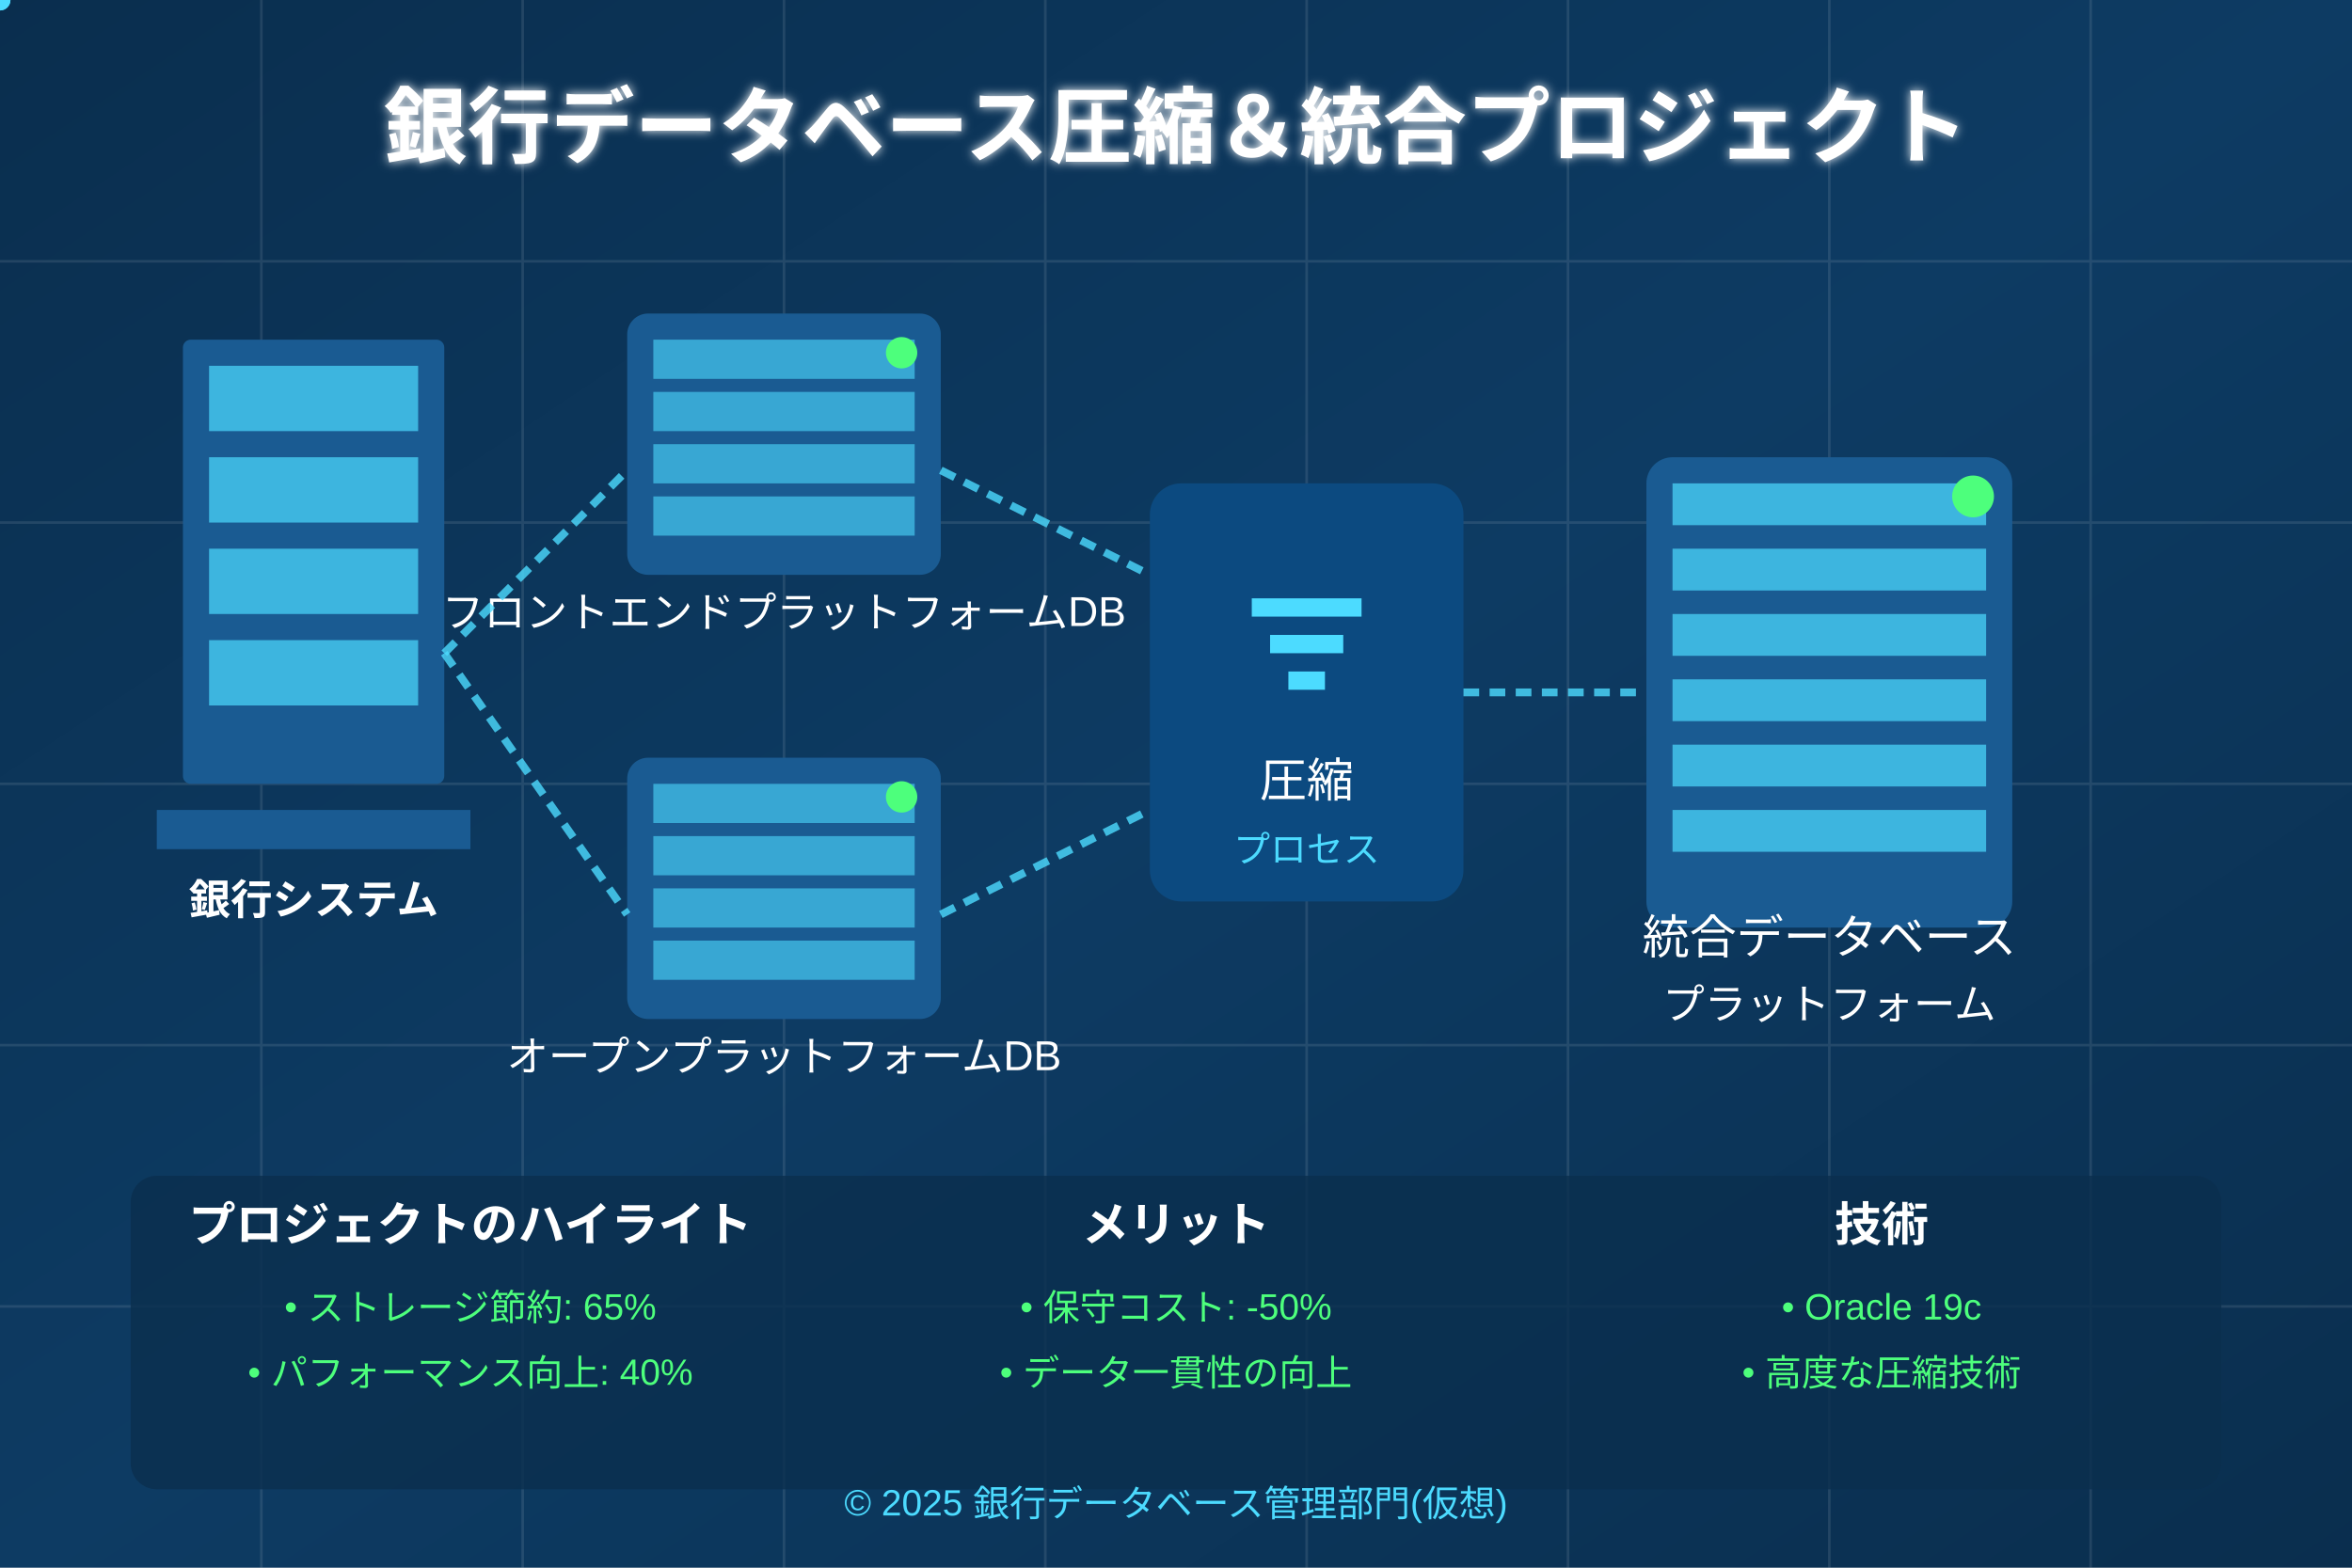
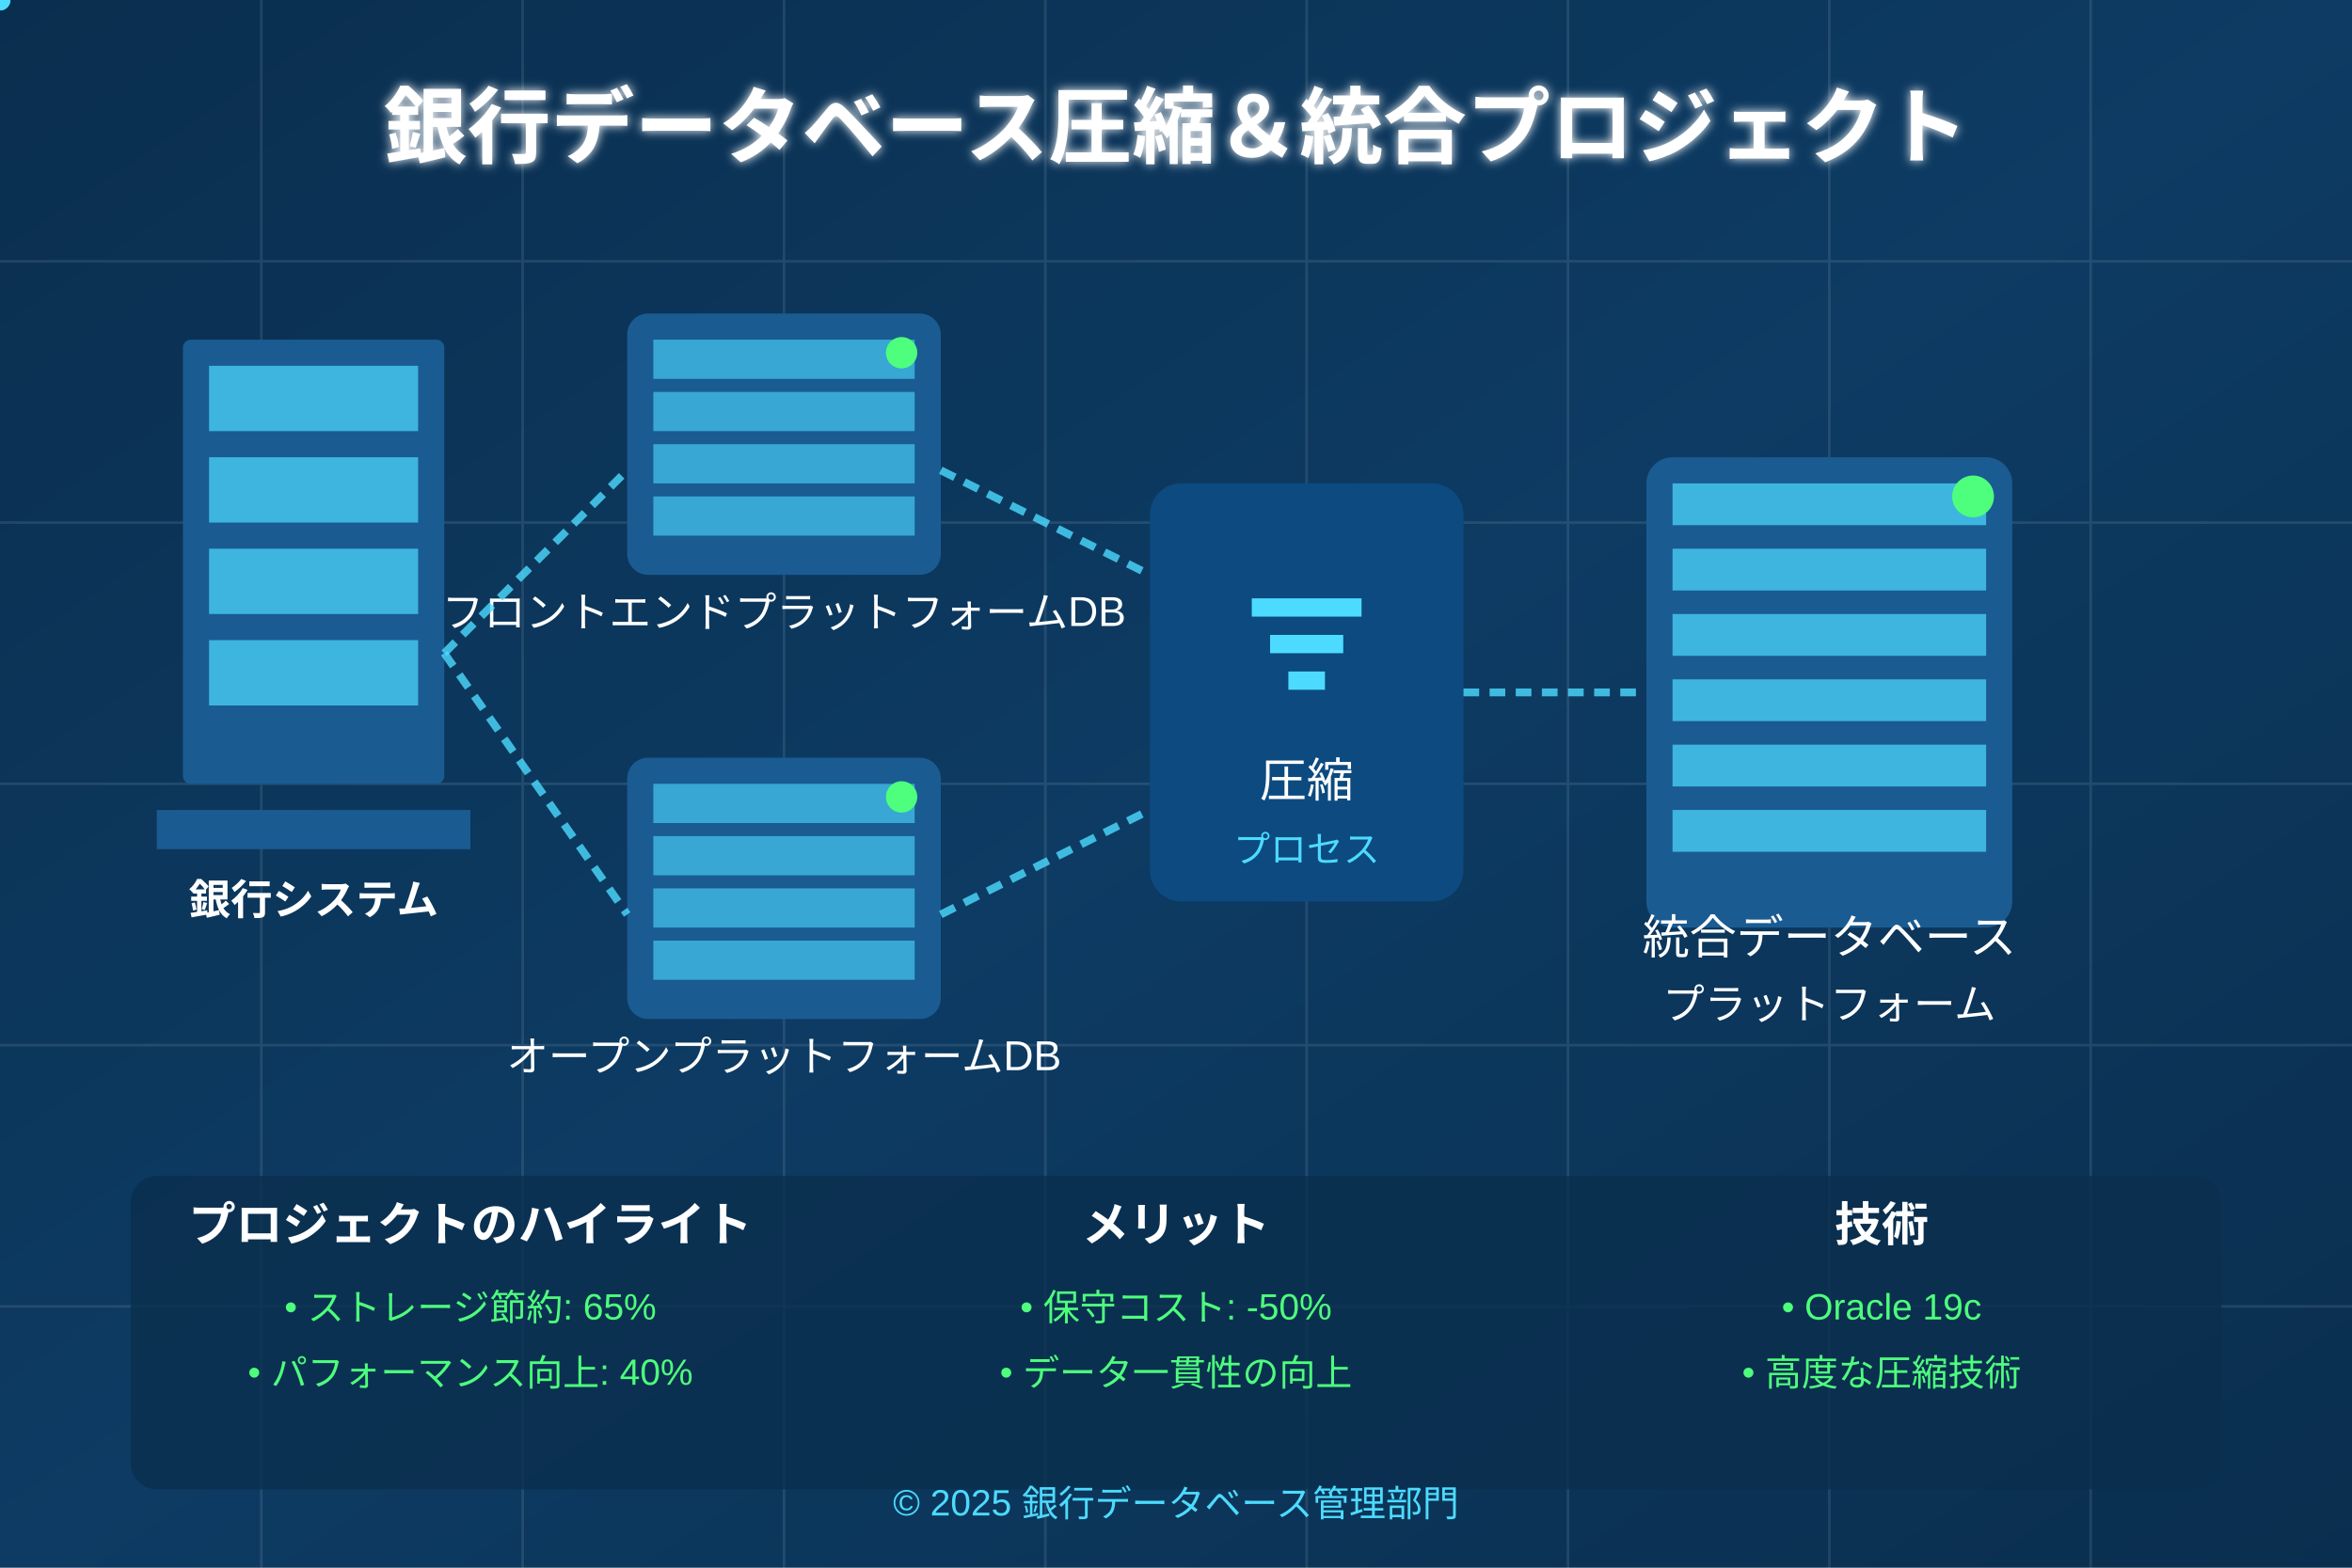
<svg xmlns="http://www.w3.org/2000/svg" width="900" height="600">
  <defs>
    <linearGradient id="bgGradient" x1="0%" y1="0%" x2="100%" y2="100%">
      <stop offset="0%" style="stop-color:#0a2e4e;stop-opacity:1" />
      <stop offset="50%" style="stop-color:#0d3b63;stop-opacity:1" />
      <stop offset="100%" style="stop-color:#0a2e4e;stop-opacity:1" />
    </linearGradient>
    <symbol id="compressIcon" viewBox="0 0 50 50">
      <path d="M10,10 L40,10 L40,15 L10,15 Z" fill="#4cdbff" />
      <path d="M15,20 L35,20 L35,25 L15,25 Z" fill="#4cdbff" />
      <path d="M20,30 L30,30 L30,35 L20,35 Z" fill="#4cdbff" />
    </symbol>
    <filter id="glow" x="-20%" y="-20%" width="140%" height="140%">
      <feGaussianBlur stdDeviation="2" result="blur" />
      <feComposite in="SourceGraphic" in2="blur" operator="over" />
    </filter>
  </defs>
  <rect width="900" height="600" fill="url(#bgGradient)" />
  <g opacity="0.1">
    <path d="M0,100 L900,100" stroke="#ffffff" stroke-width="1" />
    <path d="M0,200 L900,200" stroke="#ffffff" stroke-width="1" />
    <path d="M0,300 L900,300" stroke="#ffffff" stroke-width="1" />
    <path d="M0,400 L900,400" stroke="#ffffff" stroke-width="1" />
    <path d="M0,500 L900,500" stroke="#ffffff" stroke-width="1" />
    <path d="M100,0 L100,600" stroke="#ffffff" stroke-width="1" />
    <path d="M200,0 L200,600" stroke="#ffffff" stroke-width="1" />
    <path d="M300,0 L300,600" stroke="#ffffff" stroke-width="1" />
    <path d="M400,0 L400,600" stroke="#ffffff" stroke-width="1" />
    <path d="M500,0 L500,600" stroke="#ffffff" stroke-width="1" />
    <path d="M600,0 L600,600" stroke="#ffffff" stroke-width="1" />
    <path d="M700,0 L700,600" stroke="#ffffff" stroke-width="1" />
    <path d="M800,0 L800,600" stroke="#ffffff" stroke-width="1" />
  </g>
  <g filter="url(#glow)">
    <text x="450" y="60" font-family="Arial, sans-serif" font-size="32" fill="white" text-anchor="middle" font-weight="bold">銀行データベース圧縮＆統合プロジェクト</text>
  </g>
  <g transform="translate(120, 250)">
    <rect x="-50" y="-120" width="100" height="170" fill="#1a5b92" rx="3" />
    <rect x="-40" y="-110" width="80" height="25" fill="#4cdbff" opacity="0.7" />
    <rect x="-40" y="-75" width="80" height="25" fill="#4cdbff" opacity="0.7" />
    <rect x="-40" y="-40" width="80" height="25" fill="#4cdbff" opacity="0.7" />
    <rect x="-40" y="-5" width="80" height="25" fill="#4cdbff" opacity="0.7" />
    <rect x="-60" y="60" width="120" height="15" fill="#1a5b92" />
    <text x="0" y="100" font-family="Arial, sans-serif" font-size="16" fill="white" text-anchor="middle" font-weight="bold">銀行システム</text>
  </g>
  <g transform="translate(300, 180)">
    <rect x="-60" y="-60" width="120" height="100" fill="#1a5b92" rx="8" />
    <rect x="-50" y="-50" width="100" height="15" fill="#4cdbff" opacity="0.6" />
    <rect x="-50" y="-30" width="100" height="15" fill="#4cdbff" opacity="0.6" />
    <rect x="-50" y="-10" width="100" height="15" fill="#4cdbff" opacity="0.6" />
    <rect x="-50" y="10" width="100" height="15" fill="#4cdbff" opacity="0.6" />
    <circle cx="45" cy="-45" r="6" fill="#4dff7c">
      <animate attributeName="opacity" values="1;0.3;1" dur="2s" repeatCount="indefinite" />
    </circle>
    <text x="0" y="60" font-family="Arial, sans-serif" font-size="16" fill="white" text-anchor="middle">フロントエンドプラットフォームDB</text>
  </g>
  <g transform="translate(300, 350)">
    <rect x="-60" y="-60" width="120" height="100" fill="#1a5b92" rx="8" />
    <rect x="-50" y="-50" width="100" height="15" fill="#4cdbff" opacity="0.6" />
    <rect x="-50" y="-30" width="100" height="15" fill="#4cdbff" opacity="0.6" />
    <rect x="-50" y="-10" width="100" height="15" fill="#4cdbff" opacity="0.6" />
    <rect x="-50" y="10" width="100" height="15" fill="#4cdbff" opacity="0.6" />
    <circle cx="45" cy="-45" r="6" fill="#4dff7c">
      <animate attributeName="opacity" values="1;0.3;1" dur="2.5s" repeatCount="indefinite" />
    </circle>
    <text x="0" y="60" font-family="Arial, sans-serif" font-size="16" fill="white" text-anchor="middle">オープンプラットフォームDB</text>
  </g>
  <g transform="translate(500, 265)">
    <rect x="-60" y="-80" width="120" height="160" fill="#0c4a80" rx="12" />
    <use href="#compressIcon" x="-35" y="-50" width="70" height="70" />
    <text x="0" y="40" font-family="Arial, sans-serif" font-size="18" fill="white" text-anchor="middle">圧縮</text>
    <text x="0" y="65" font-family="Arial, sans-serif" font-size="14" fill="#4cdbff" text-anchor="middle">プロセス</text>
    <animateTransform attributeName="transform" type="scale" values="1;1.05;1" dur="1.5s" repeatCount="indefinite" additive="sum" />
  </g>
  <g transform="translate(700, 265)">
    <rect x="-70" y="-90" width="140" height="180" fill="#1a5b92" rx="10" />
    <rect x="-60" y="-80" width="120" height="16" fill="#4cdbff" opacity="0.7" />
    <rect x="-60" y="-55" width="120" height="16" fill="#4cdbff" opacity="0.7" />
    <rect x="-60" y="-30" width="120" height="16" fill="#4cdbff" opacity="0.7" />
    <rect x="-60" y="-5" width="120" height="16" fill="#4cdbff" opacity="0.7" />
    <rect x="-60" y="20" width="120" height="16" fill="#4cdbff" opacity="0.7" />
    <rect x="-60" y="45" width="120" height="16" fill="#4cdbff" opacity="0.7" />
    <circle cx="55" cy="-75" r="8" fill="#4dff7c">
      <animate attributeName="opacity" values="1;0.5;1" dur="1s" repeatCount="indefinite" />
    </circle>
    <text x="0" y="100" font-family="Arial, sans-serif" font-size="18" fill="white" text-anchor="middle">統合データベース</text>
    <text x="0" y="125" font-family="Arial, sans-serif" font-size="16" fill="white" text-anchor="middle">プラットフォーム</text>
  </g>
  <g>
    <path d="M170,250 L240,180" stroke="#4cdbff" stroke-width="3" stroke-dasharray="6,4" opacity="0.8" />
    <path d="M170,250 L240,350" stroke="#4cdbff" stroke-width="3" stroke-dasharray="6,4" opacity="0.8" />
    <path d="M360,180 L440,220" stroke="#4cdbff" stroke-width="3" stroke-dasharray="6,4" opacity="0.8" />
    <path d="M360,350 L440,310" stroke="#4cdbff" stroke-width="3" stroke-dasharray="6,4" opacity="0.8" />
    <path d="M560,265 L630,265" stroke="#4cdbff" stroke-width="3" stroke-dasharray="6,4" opacity="0.8" />
  </g>
  <g>
    <circle cx="0" cy="0" r="4" fill="#4cdbff">
      <animateMotion dur="3s" repeatCount="indefinite" path="M170,250 L240,180 L360,180 L440,220 L560,265 L630,265" />
    </circle>
    <circle cx="0" cy="0" r="4" fill="#4cdbff">
      <animateMotion dur="3s" begin="1s" repeatCount="indefinite" path="M170,250 L240,350 L360,350 L440,310 L560,265 L630,265" />
    </circle>
  </g>
  <g transform="translate(450, 480)">
    <rect x="-400" y="-30" width="800" height="120" fill="#0a2e4e" rx="10" opacity="0.8" />
    <g transform="translate(-270, 0)">
      <text x="0" y="-5" font-family="Arial, sans-serif" font-size="18" fill="white" text-anchor="middle" font-weight="bold">プロジェクトのハイライト</text>
      <text x="0" y="25" font-family="Arial, sans-serif" font-size="14" fill="#4dff7c" text-anchor="middle">• ストレージ節約: 65%</text>
      <text x="0" y="50" font-family="Arial, sans-serif" font-size="14" fill="#4dff7c" text-anchor="middle">• パフォーマンス向上: 40%</text>
    </g>
    <g transform="translate(0, 0)">
      <text x="0" y="-5" font-family="Arial, sans-serif" font-size="18" fill="white" text-anchor="middle" font-weight="bold">メリット</text>
      <text x="0" y="25" font-family="Arial, sans-serif" font-size="14" fill="#4dff7c" text-anchor="middle">• 保守コスト: -50%</text>
      <text x="0" y="50" font-family="Arial, sans-serif" font-size="14" fill="#4dff7c" text-anchor="middle">• データ一貫性の向上</text>
    </g>
    <g transform="translate(270, 0)">
      <text x="0" y="-5" font-family="Arial, sans-serif" font-size="18" fill="white" text-anchor="middle" font-weight="bold">技術</text>
      <text x="0" y="25" font-family="Arial, sans-serif" font-size="14" fill="#4dff7c" text-anchor="middle">• Oracle 19c</text>
      <text x="0" y="50" font-family="Arial, sans-serif" font-size="14" fill="#4dff7c" text-anchor="middle">• 高度な圧縮技術</text>
    </g>
  </g>
-   <text x="450" y="580" font-family="Arial, sans-serif" font-size="14" fill="#4cdbff" text-anchor="middle">© 2025 銀行データベース管理部門(仮想)</text>
+   <text x="450" y="580" font-family="Arial, sans-serif" font-size="14" fill="#4cdbff" text-anchor="middle">© 2025 銀行データベース管理部門</text>
</svg>
